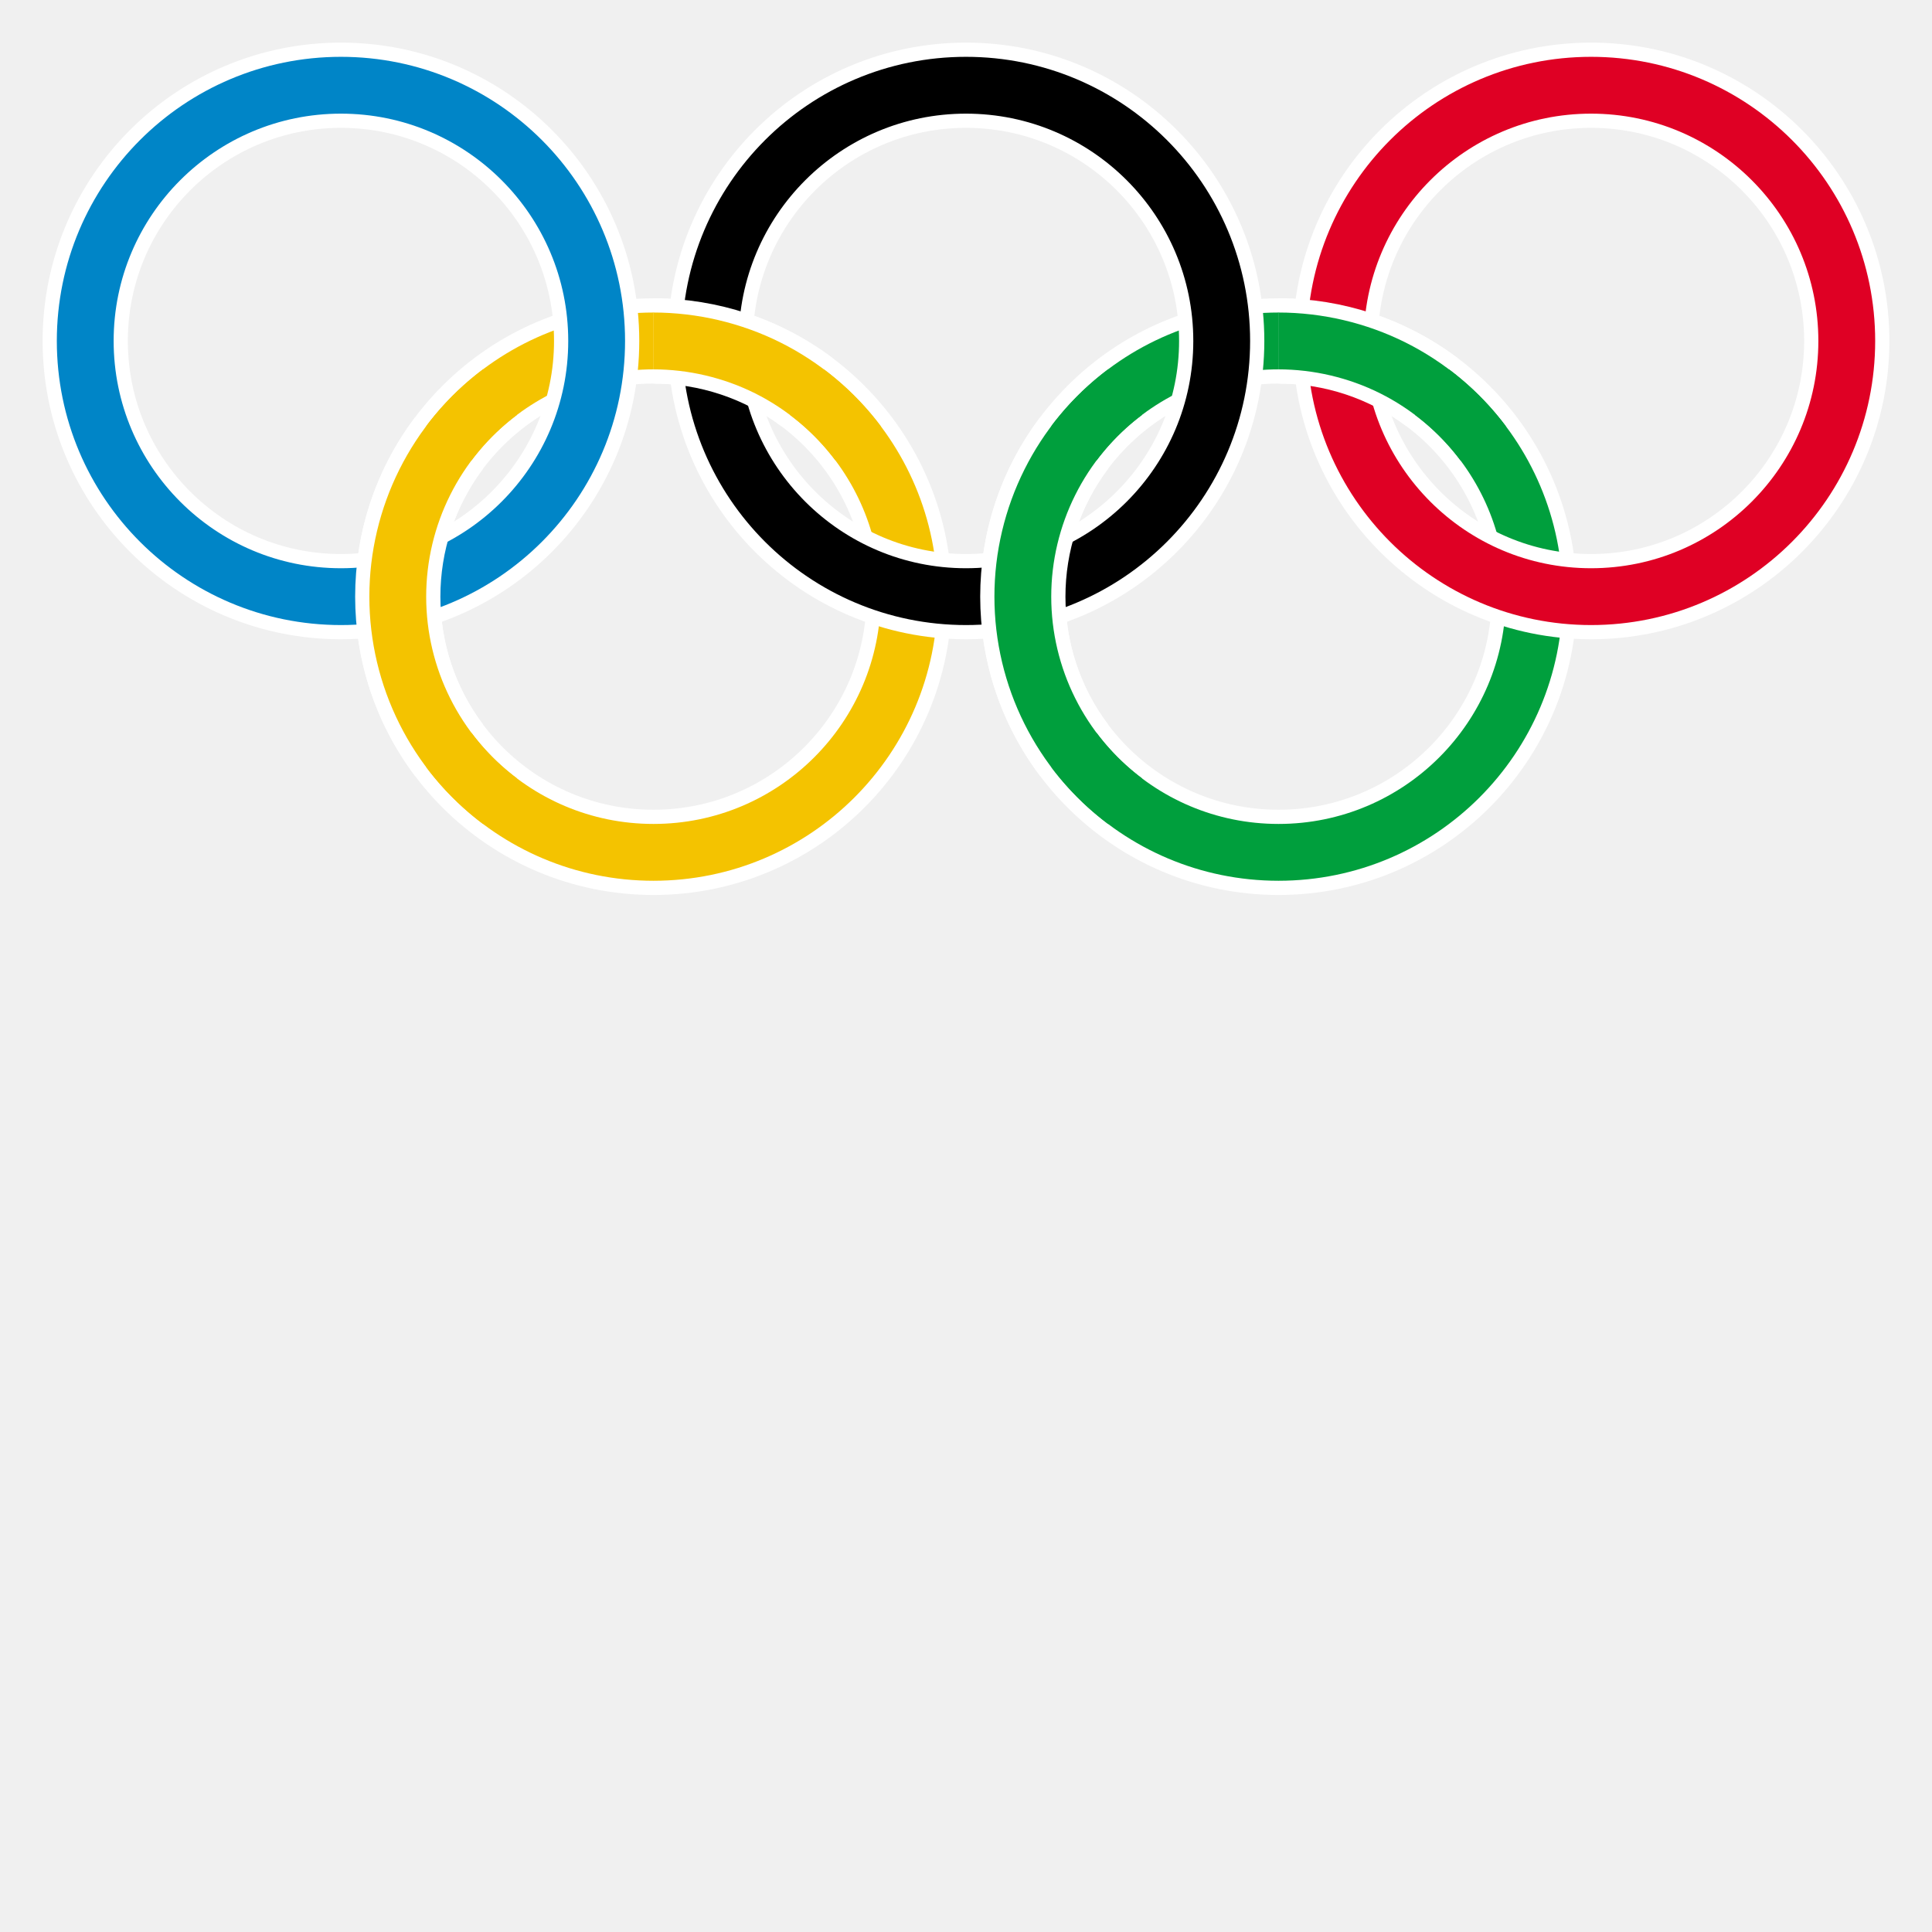
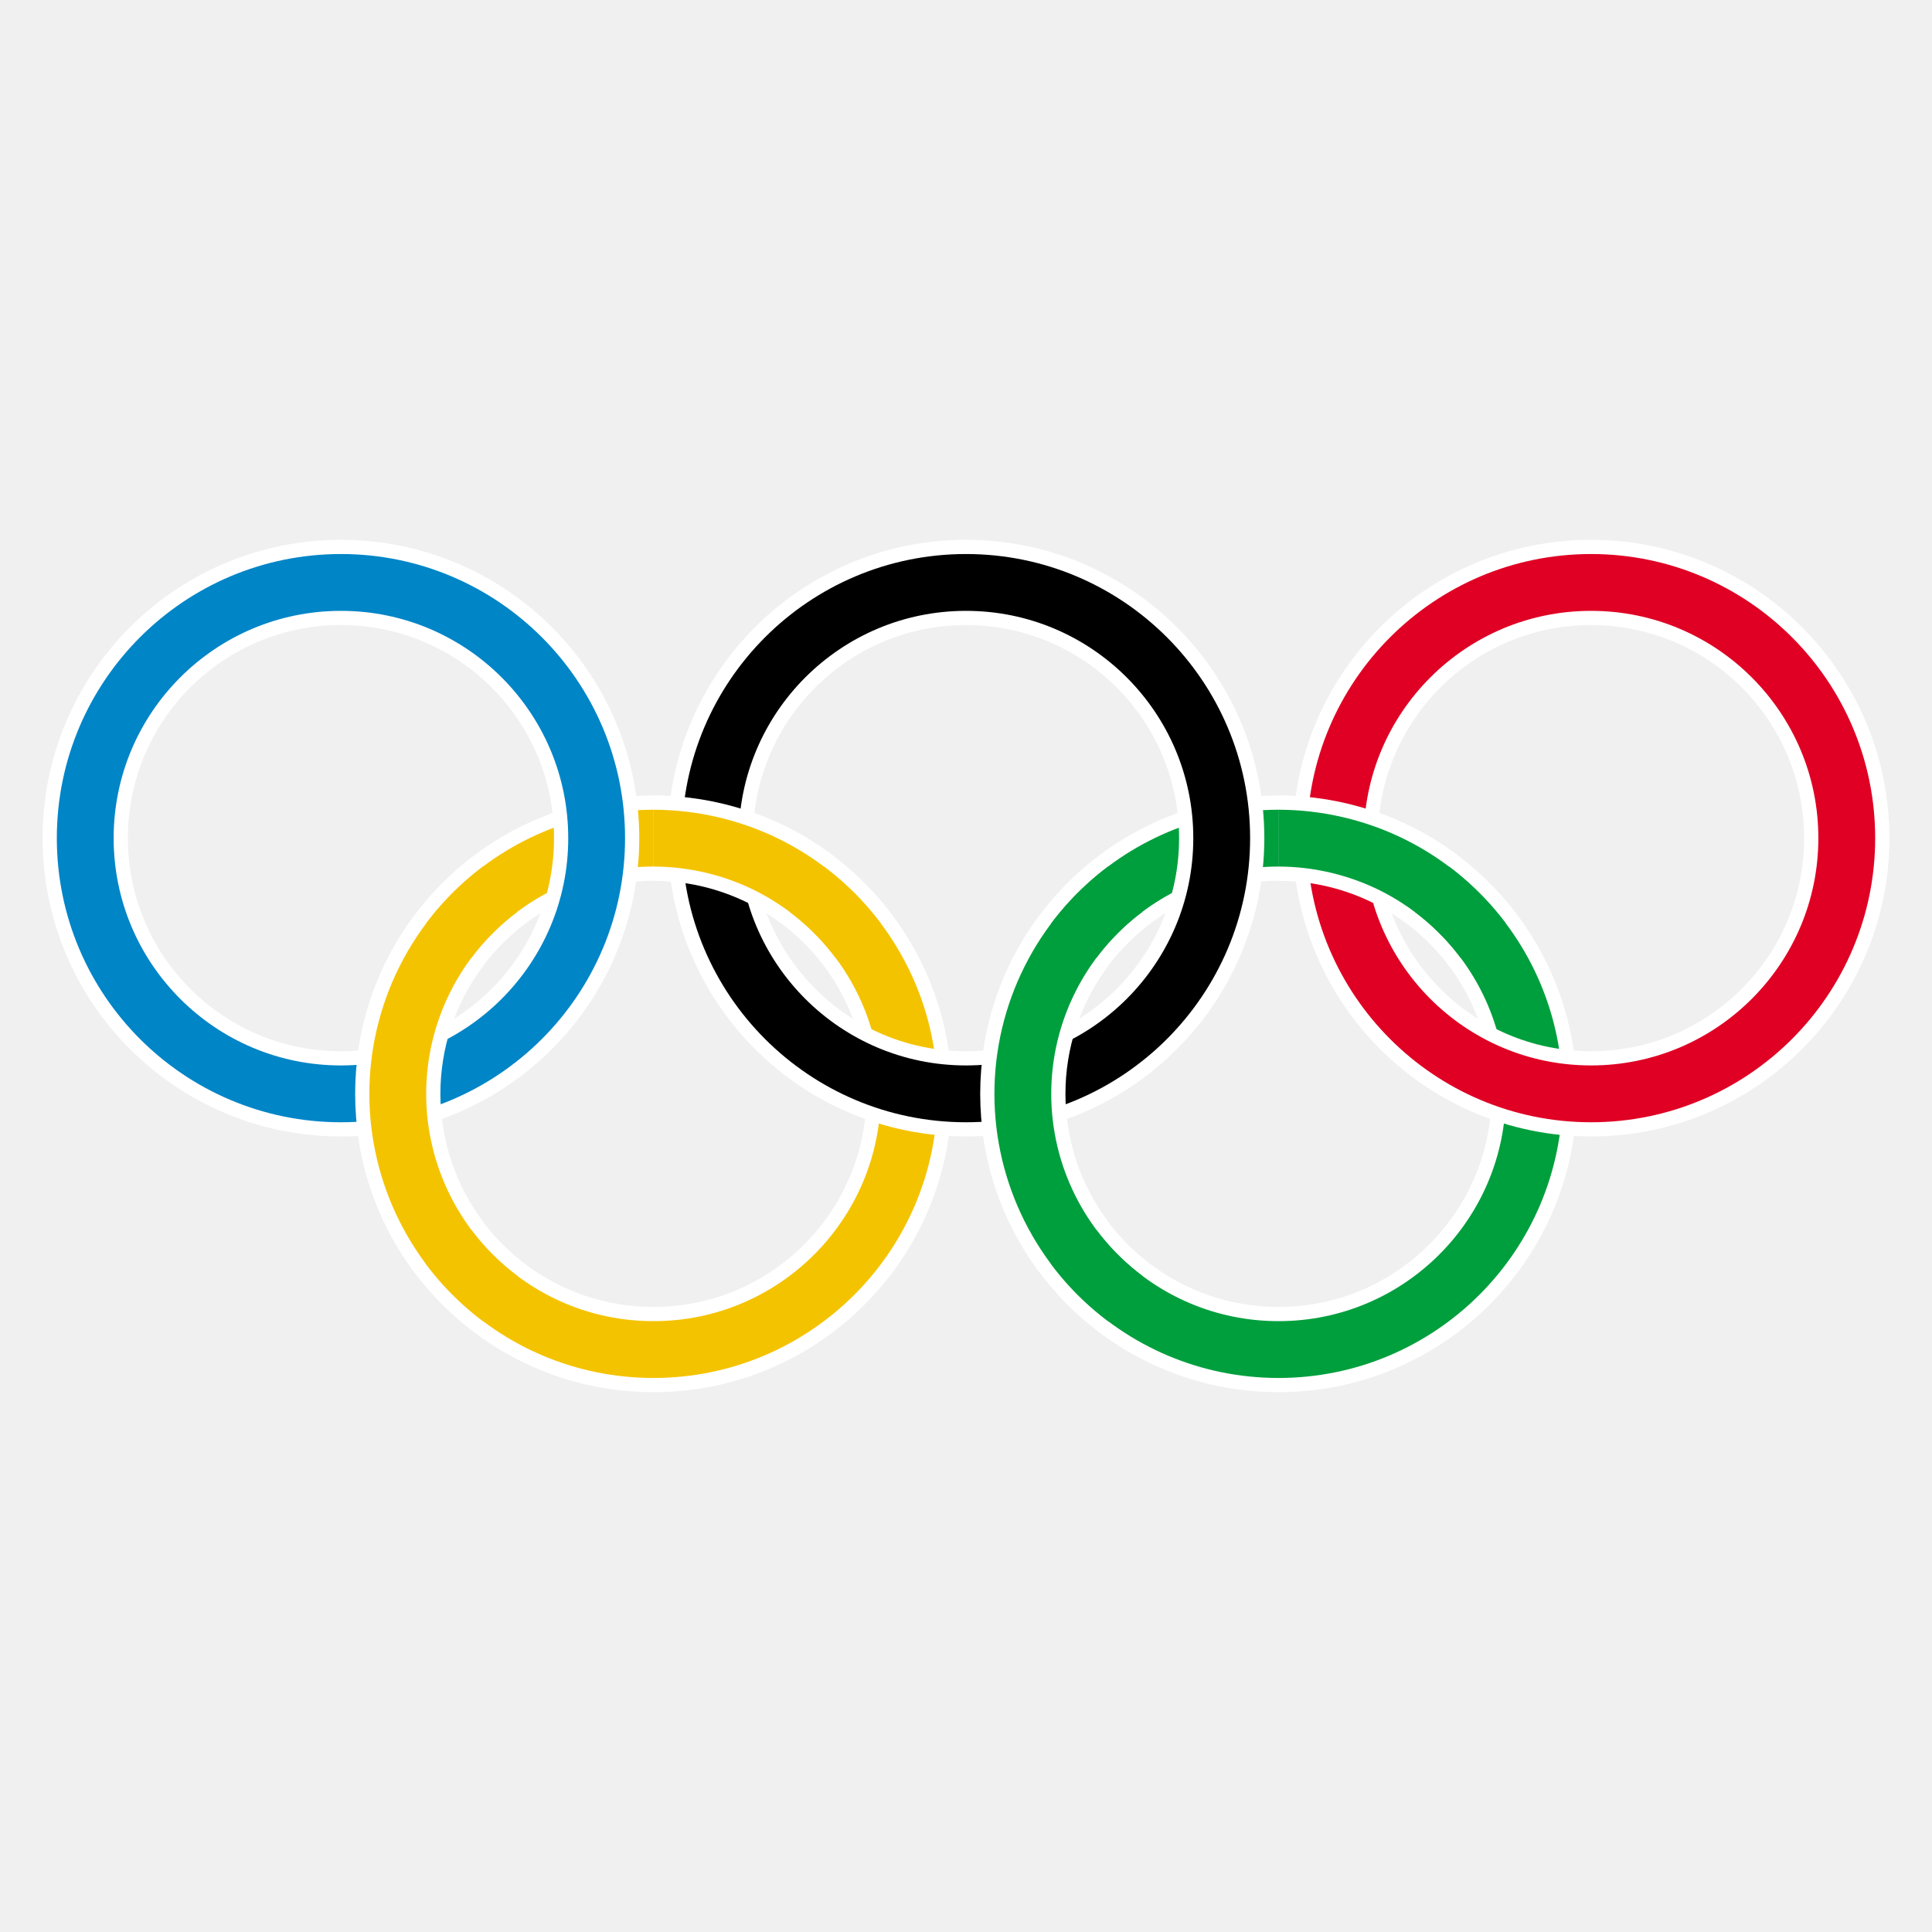
<svg xmlns="http://www.w3.org/2000/svg" width="1020" height="1020" viewBox="0 0 1020 1020" preserveAspectRatio="xMidYMid meet" id="svg2" version="1.1">
  <defs id="defs50" />
-   <g stroke-width="30" stroke="#fff" fill="none" id="g4">
+   <g stroke-width="30" stroke="#fff" fill="none" id="g4" transform="translate(0, 262.5)">
    <g stroke-width="45" id="g6">
      <circle cx="345" cy="315" r="135" id="circle8" />
      <circle cx="675" cy="315" r="135" id="circle10" />
    </g>
    <circle cx="345" cy="315" r="135" stroke="#f4c300" id="circle12" />
    <circle cx="675" cy="315" r="135" stroke="#009f3d" id="circle14" />
    <g stroke-width="45" id="g16">
      <circle cx="180" cy="180" r="135" id="circle18" />
      <circle cx="510" cy="180" r="135" id="circle20" />
      <circle cx="840" cy="180" r="135" id="circle22" />
    </g>
    <circle cx="180" cy="180" r="135" stroke="#0085c7" id="circle24" />
    <circle cx="510" cy="180" r="135" stroke="#000" id="circle26" />
    <circle cx="840" cy="180" r="135" stroke="#df0024" id="circle28" />
    <g stroke-width="45" id="g30">
      <path d="M345,180A135,135 0 0 1 426,207" id="path32" />
      <path d="M237,396A135,135 0 0 1 237,234" id="path34" />
      <path d="M675,180A135,135 0 0 1 756,207" id="path36" />
      <path d="M567,396A135,135 0 0 1 567,234" id="path38" />
    </g>
    <path d="m 344.9,180 c 20.864,0 41.812,4.922 60.474,14.252 C 424.035,203.583 440.482,217.309 453,234" id="path40" style="stroke:#f4c300" />
    <path d="M264,423A135,135 0 0 1 264,207" stroke="#f4c300" id="path42" />
    <path d="m 674.9,180 c 20.864,0 41.812,4.922 60.474,14.252 C 754.035,203.583 770.482,217.309 783,234" id="path44" style="stroke:#009f3d" />
    <path d="M594,423A135,135 0 0 1 594,207" stroke="#009f3d" id="path46" />
  </g>
</svg>
